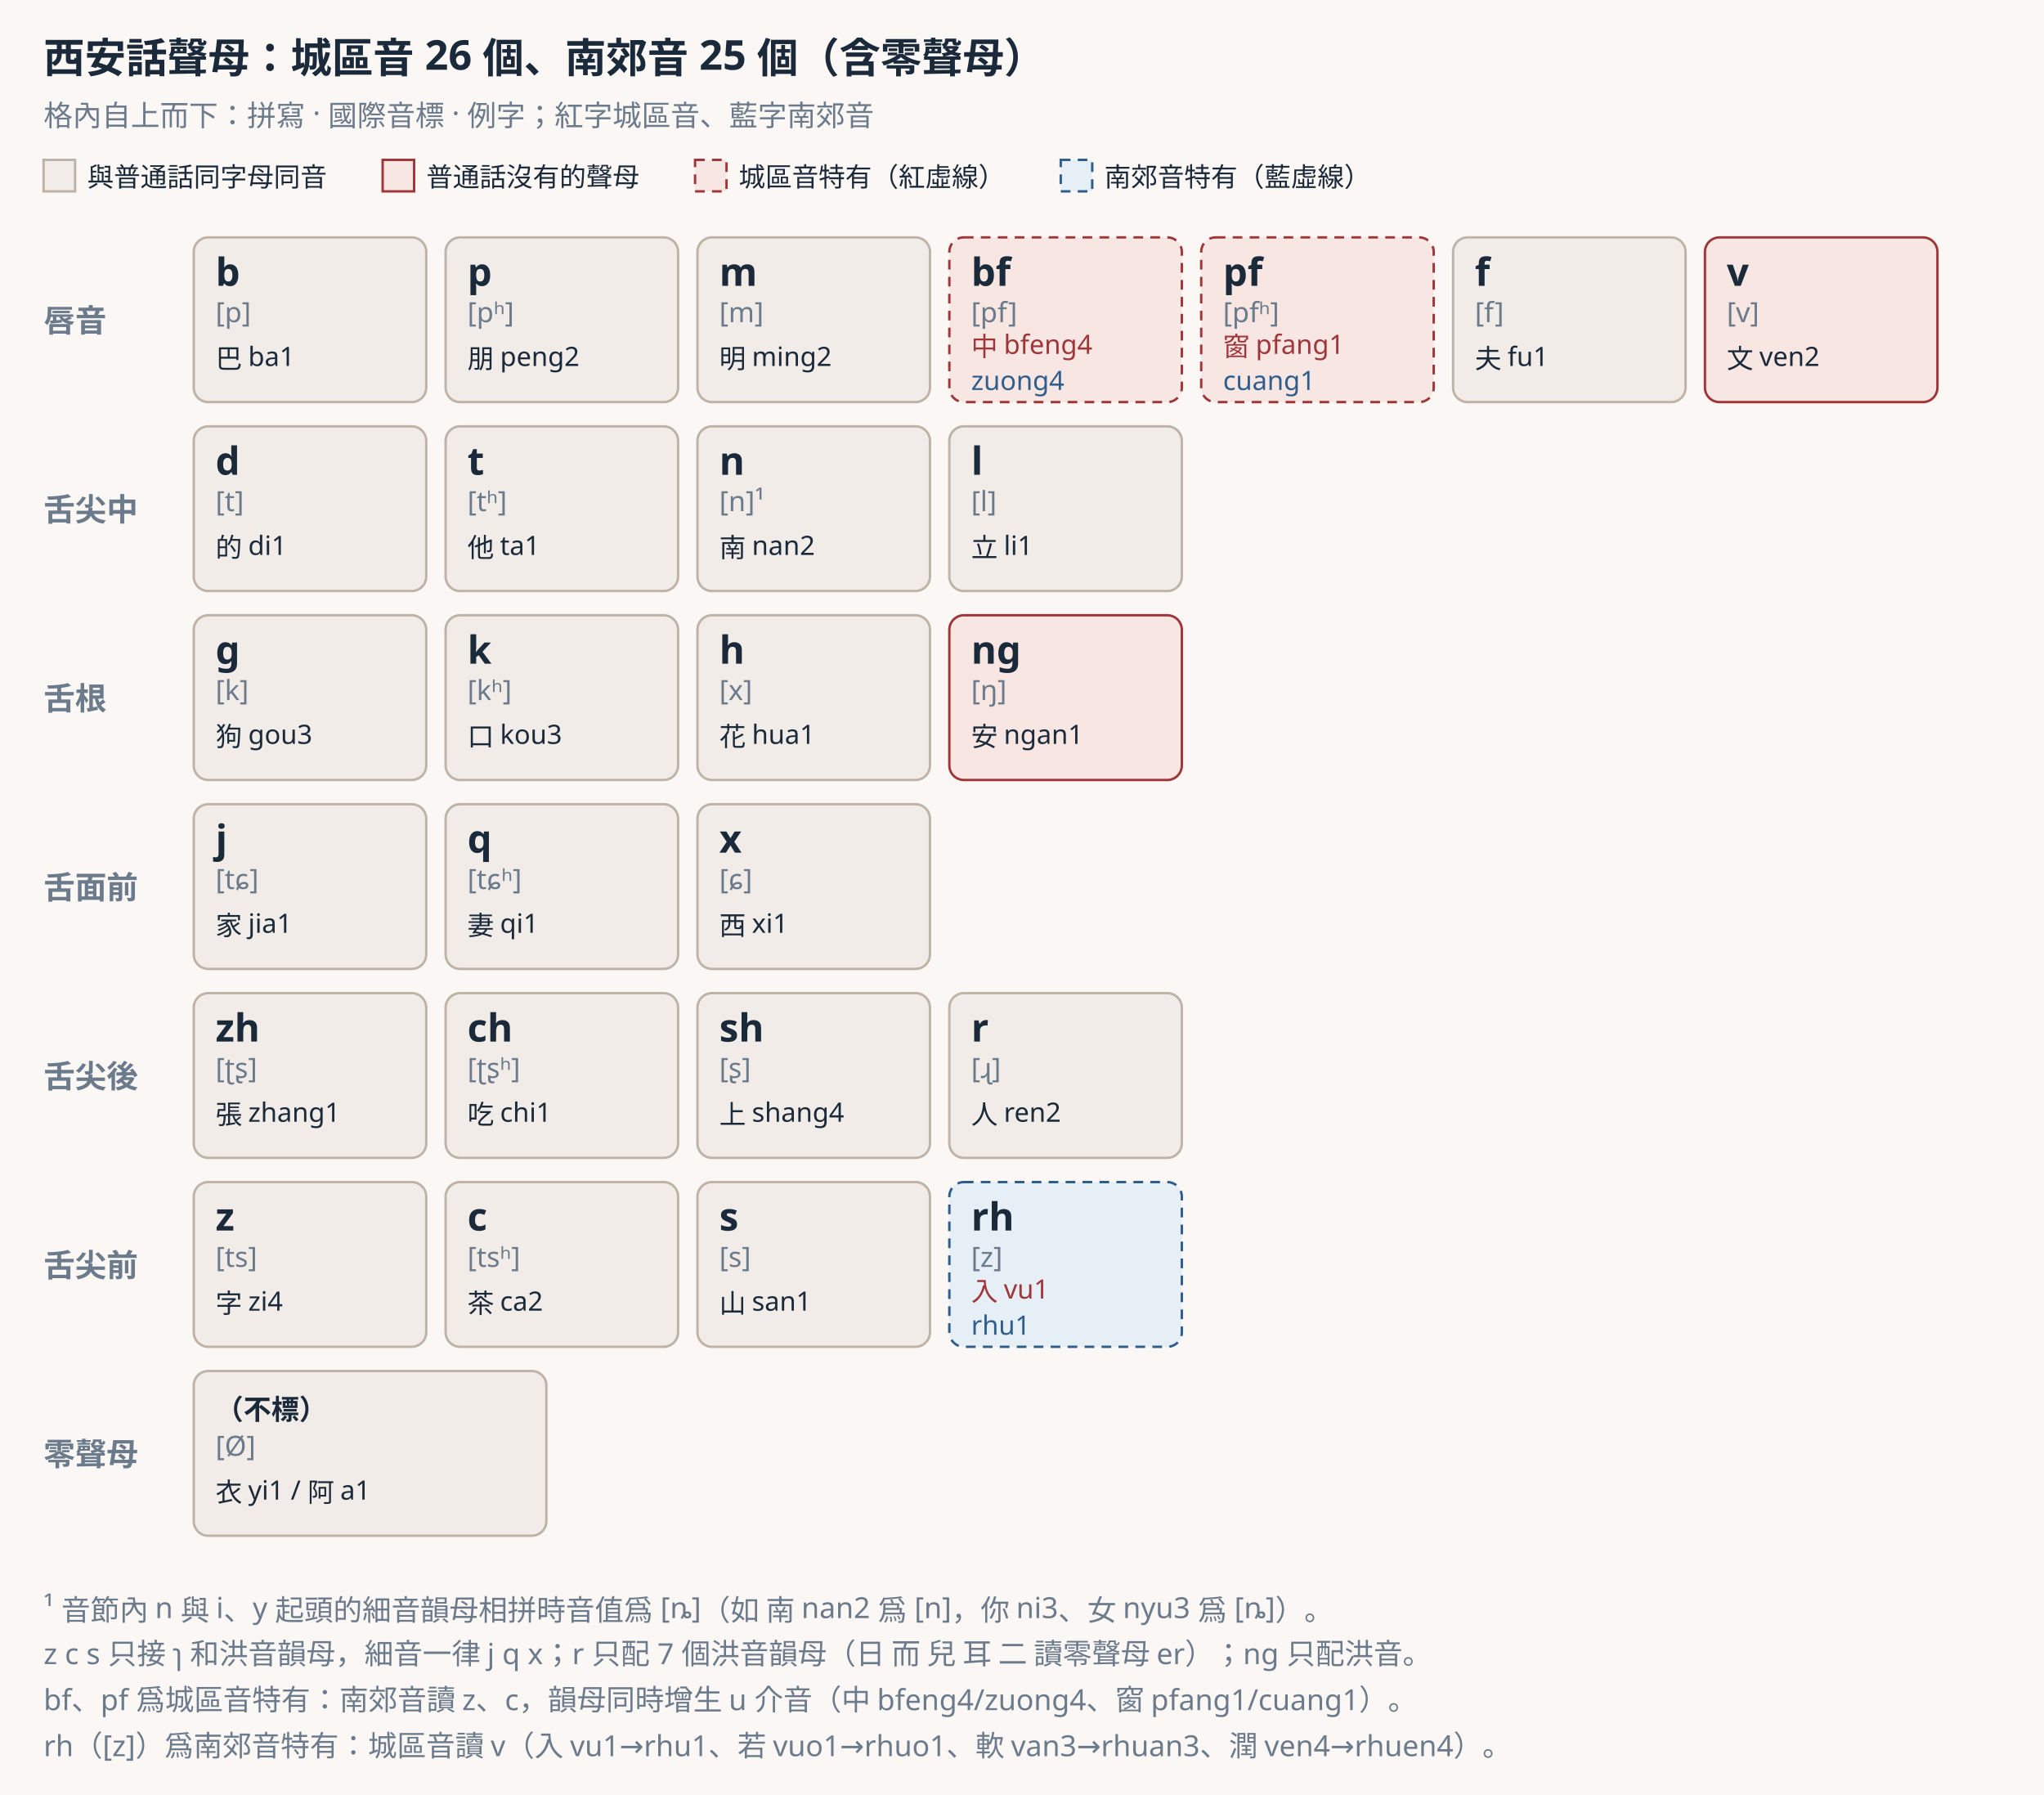
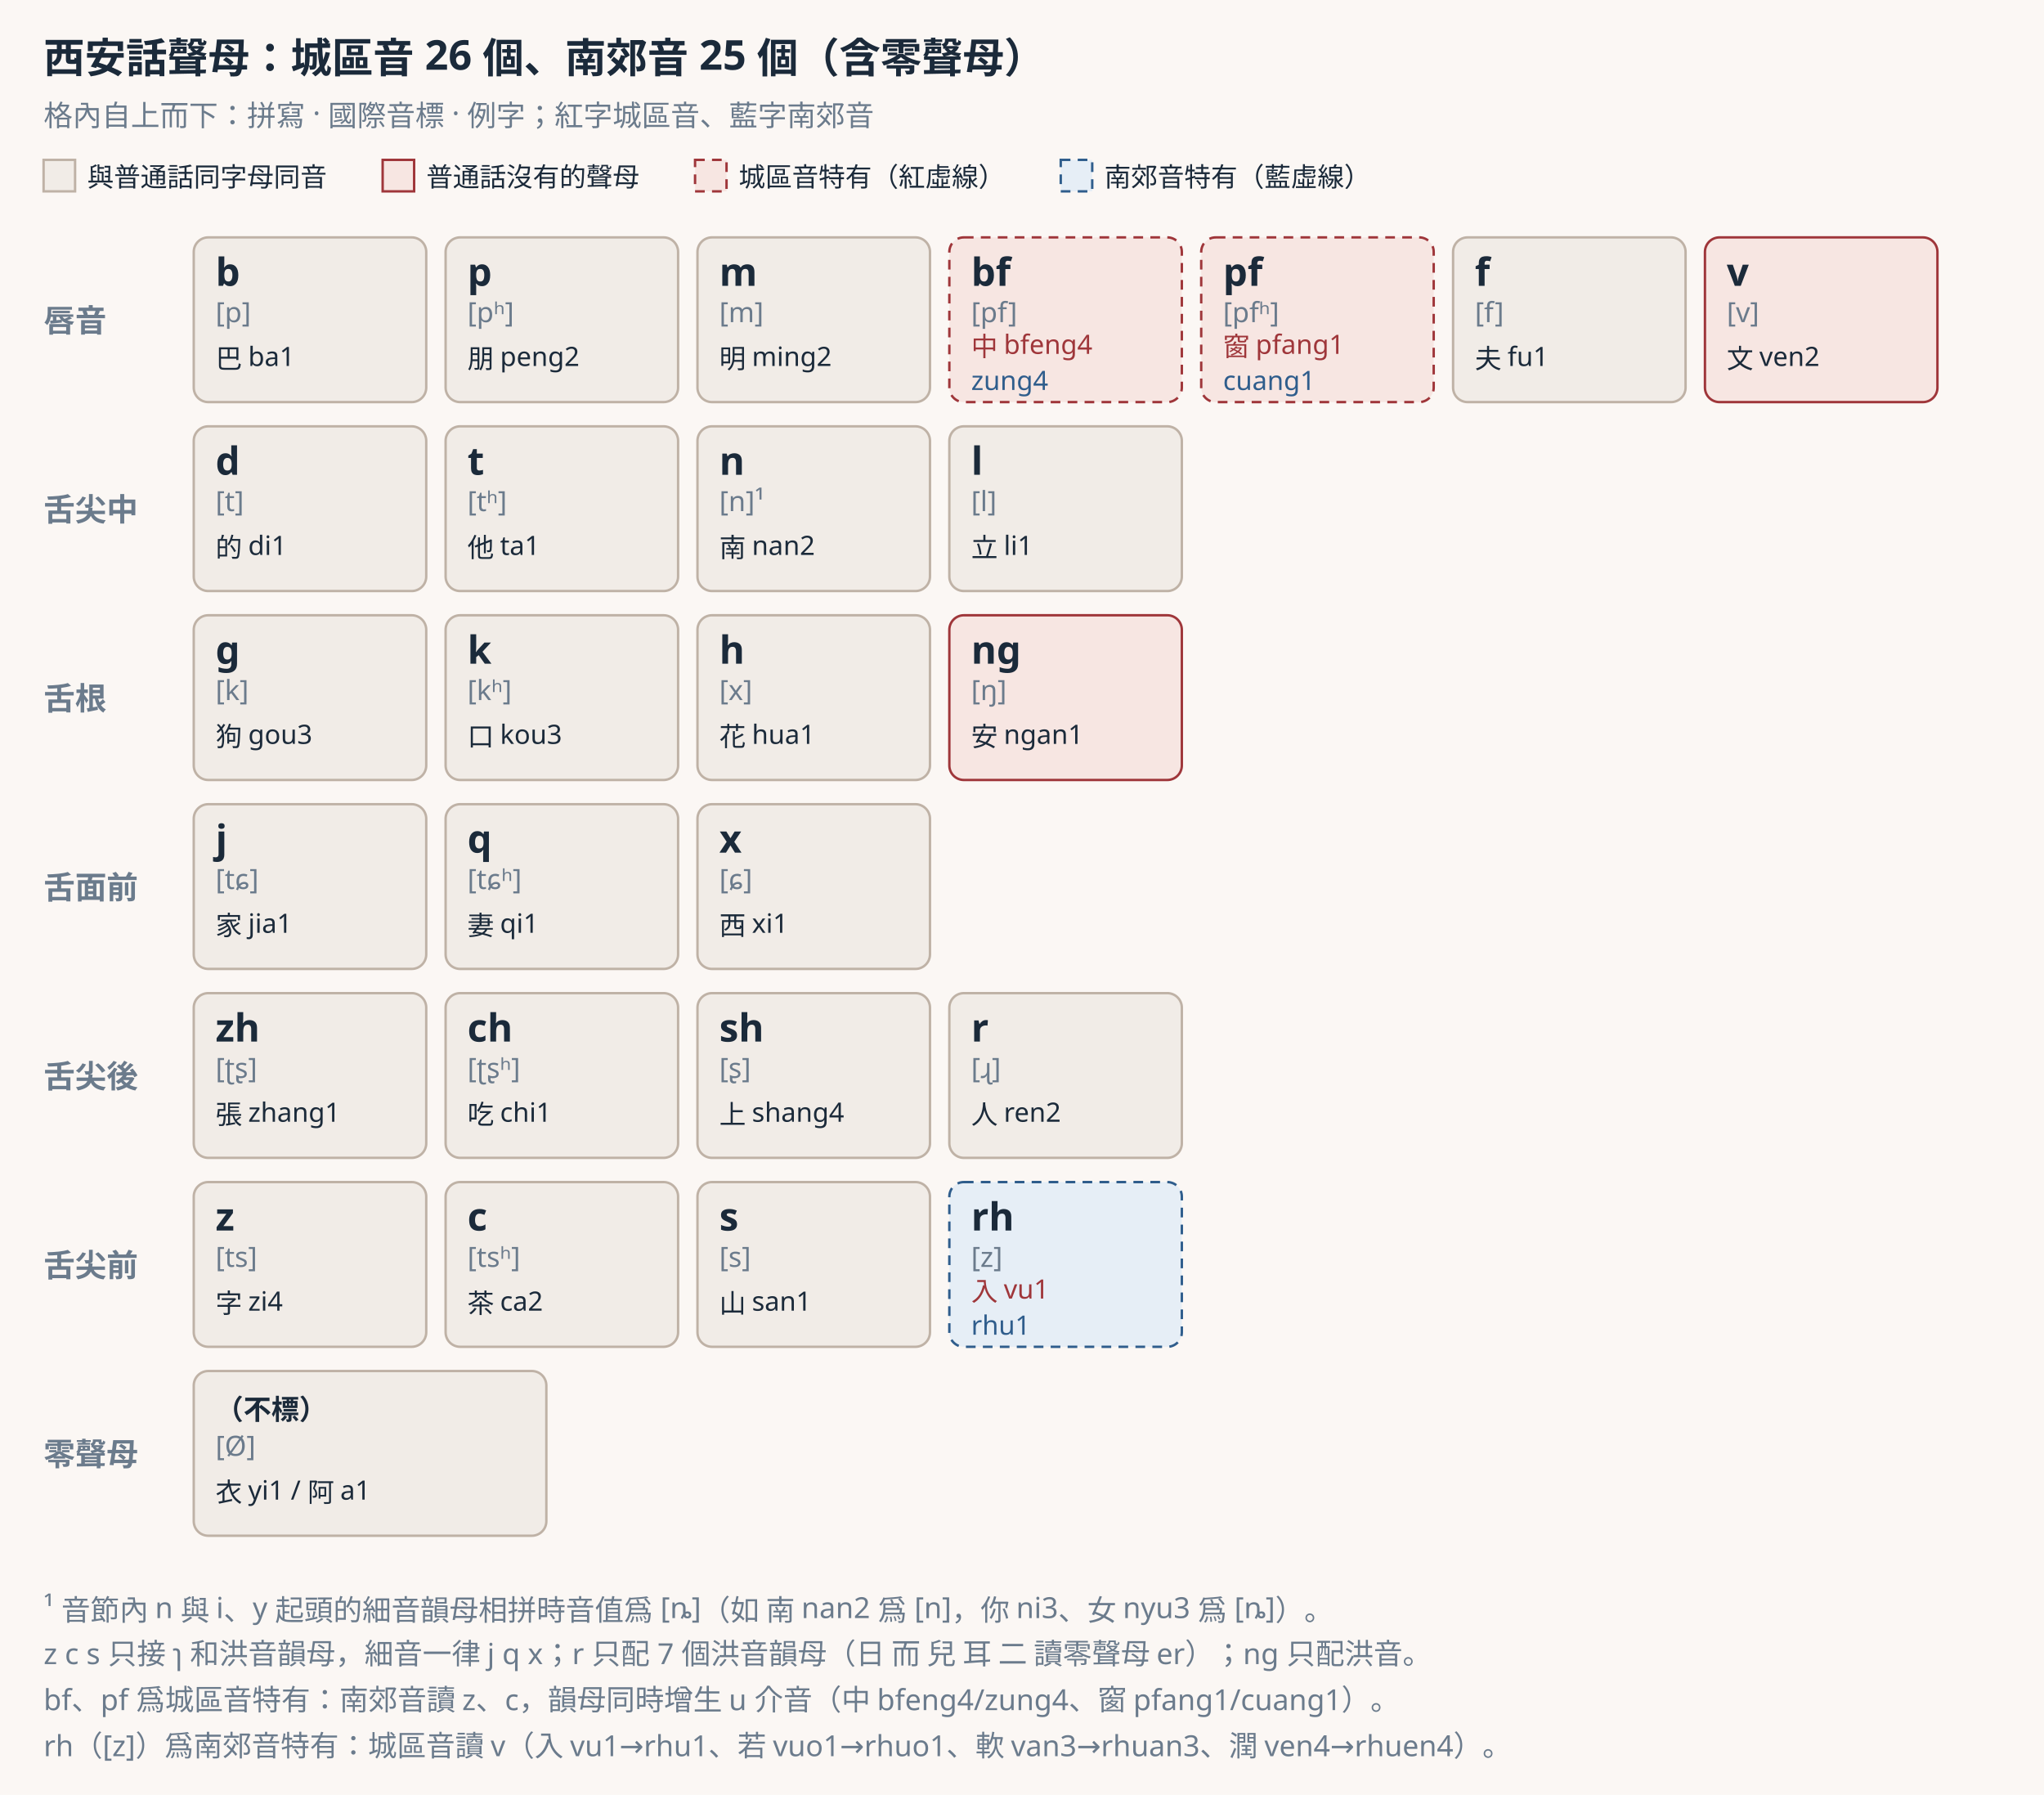
<svg xmlns="http://www.w3.org/2000/svg" width="844" height="741" viewBox="0 0 844 741" font-family="'Noto Sans TC','PingFang TC','Microsoft JhengHei','Noto Sans SC',sans-serif">
  <rect width="844" height="741" fill="#FBF7F4" />
  <text x="18" y="30" font-size="17" fill="#1b2a3a" font-weight="bold" text-anchor="start">西安話聲母：城區音 26 個、南郊音 25 個（含零聲母）</text>
  <text x="18" y="52" font-size="12" fill="#6b7b8c" font-weight="normal" text-anchor="start">格內自上而下：拼寫 · 國際音標 · 例字；紅字城區音、藍字南郊音</text>
  <rect x="18" y="66" width="13" height="13" fill="#f1ece7" stroke="#bfb2a6" />
  <text x="36" y="77" font-size="11" fill="#1b2a3a" font-weight="normal" text-anchor="start">與普通話同字母同音</text>
  <rect x="158" y="66" width="13" height="13" fill="#f7e6e2" stroke="#9f363a" />
  <text x="176" y="77" font-size="11" fill="#1b2a3a" font-weight="normal" text-anchor="start">普通話沒有的聲母</text>
  <rect x="287" y="66" width="13" height="13" fill="#f7e6e2" stroke="#9f363a" stroke-dasharray="4 3" />
  <text x="305" y="77" font-size="11" fill="#1b2a3a" font-weight="normal" text-anchor="start">城區音特有（紅虛線）</text>
  <rect x="438" y="66" width="13" height="13" fill="#e6eef6" stroke="#2f5d8c" stroke-dasharray="4 3" />
  <text x="456" y="77" font-size="11" fill="#1b2a3a" font-weight="normal" text-anchor="start">南郊音特有（藍虛線）</text>
  <text x="18" y="137" font-size="13" fill="#6b7b8c" font-weight="bold" text-anchor="start">唇音</text>
  <rect x="80" y="98" width="96" height="68" rx="6" fill="#f1ece7" stroke="#bfb2a6" />
  <text x="89" y="118" font-size="16" fill="#1b2a3a" font-weight="bold" text-anchor="start">b</text>
  <text x="89" y="133" font-size="11.5" fill="#6b7b8c" font-weight="normal" text-anchor="start">[p]</text>
  <text x="89" y="152" font-size="11" fill="#1b2a3a" font-weight="normal" text-anchor="start">巴 ba1</text>
  <rect x="184" y="98" width="96" height="68" rx="6" fill="#f1ece7" stroke="#bfb2a6" />
  <text x="193" y="118" font-size="16" fill="#1b2a3a" font-weight="bold" text-anchor="start">p</text>
  <text x="193" y="133" font-size="11.5" fill="#6b7b8c" font-weight="normal" text-anchor="start">[pʰ]</text>
  <text x="193" y="152" font-size="11" fill="#1b2a3a" font-weight="normal" text-anchor="start">朋 peng2</text>
  <rect x="288" y="98" width="96" height="68" rx="6" fill="#f1ece7" stroke="#bfb2a6" />
  <text x="297" y="118" font-size="16" fill="#1b2a3a" font-weight="bold" text-anchor="start">m</text>
  <text x="297" y="133" font-size="11.5" fill="#6b7b8c" font-weight="normal" text-anchor="start">[m]</text>
  <text x="297" y="152" font-size="11" fill="#1b2a3a" font-weight="normal" text-anchor="start">明 ming2</text>
  <rect x="392" y="98" width="96" height="68" rx="6" fill="#f7e6e2" stroke="#9f363a" stroke-dasharray="4 3" />
  <text x="401" y="118" font-size="16" fill="#1b2a3a" font-weight="bold" text-anchor="start">bf</text>
  <text x="401" y="133" font-size="11.5" fill="#6b7b8c" font-weight="normal" text-anchor="start">[pf]</text>
  <text x="401" y="147" font-size="11" fill="#9f363a" font-weight="normal" text-anchor="start">中 bfeng4</text>
-   <text x="401" y="161" font-size="11" fill="#2f5d8c" font-weight="normal" text-anchor="start">zuong4</text>
+   <text x="401" y="161" font-size="11" fill="#2f5d8c" font-weight="normal" text-anchor="start">zung4</text>
  <rect x="496" y="98" width="96" height="68" rx="6" fill="#f7e6e2" stroke="#9f363a" stroke-dasharray="4 3" />
  <text x="505" y="118" font-size="16" fill="#1b2a3a" font-weight="bold" text-anchor="start">pf</text>
  <text x="505" y="133" font-size="11.5" fill="#6b7b8c" font-weight="normal" text-anchor="start">[pfʰ]</text>
  <text x="505" y="147" font-size="11" fill="#9f363a" font-weight="normal" text-anchor="start">窗 pfang1</text>
  <text x="505" y="161" font-size="11" fill="#2f5d8c" font-weight="normal" text-anchor="start">cuang1</text>
  <rect x="600" y="98" width="96" height="68" rx="6" fill="#f1ece7" stroke="#bfb2a6" />
  <text x="609" y="118" font-size="16" fill="#1b2a3a" font-weight="bold" text-anchor="start">f</text>
  <text x="609" y="133" font-size="11.5" fill="#6b7b8c" font-weight="normal" text-anchor="start">[f]</text>
  <text x="609" y="152" font-size="11" fill="#1b2a3a" font-weight="normal" text-anchor="start">夫 fu1</text>
  <rect x="704" y="98" width="96" height="68" rx="6" fill="#f7e6e2" stroke="#9f363a" />
  <text x="713" y="118" font-size="16" fill="#1b2a3a" font-weight="bold" text-anchor="start">v</text>
  <text x="713" y="133" font-size="11.5" fill="#6b7b8c" font-weight="normal" text-anchor="start">[v]</text>
  <text x="713" y="152" font-size="11" fill="#1b2a3a" font-weight="normal" text-anchor="start">文 ven2</text>
  <text x="18" y="215" font-size="13" fill="#6b7b8c" font-weight="bold" text-anchor="start">舌尖中</text>
  <rect x="80" y="176" width="96" height="68" rx="6" fill="#f1ece7" stroke="#bfb2a6" />
  <text x="89" y="196" font-size="16" fill="#1b2a3a" font-weight="bold" text-anchor="start">d</text>
  <text x="89" y="211" font-size="11.5" fill="#6b7b8c" font-weight="normal" text-anchor="start">[t]</text>
  <text x="89" y="230" font-size="11" fill="#1b2a3a" font-weight="normal" text-anchor="start">的 di1</text>
  <rect x="184" y="176" width="96" height="68" rx="6" fill="#f1ece7" stroke="#bfb2a6" />
  <text x="193" y="196" font-size="16" fill="#1b2a3a" font-weight="bold" text-anchor="start">t</text>
  <text x="193" y="211" font-size="11.5" fill="#6b7b8c" font-weight="normal" text-anchor="start">[tʰ]</text>
  <text x="193" y="230" font-size="11" fill="#1b2a3a" font-weight="normal" text-anchor="start">他 ta1</text>
  <rect x="288" y="176" width="96" height="68" rx="6" fill="#f1ece7" stroke="#bfb2a6" />
  <text x="297" y="196" font-size="16" fill="#1b2a3a" font-weight="bold" text-anchor="start">n</text>
  <text x="297" y="211" font-size="11.5" fill="#6b7b8c" font-weight="normal" text-anchor="start">[n]¹</text>
  <text x="297" y="230" font-size="11" fill="#1b2a3a" font-weight="normal" text-anchor="start">南 nan2</text>
  <rect x="392" y="176" width="96" height="68" rx="6" fill="#f1ece7" stroke="#bfb2a6" />
  <text x="401" y="196" font-size="16" fill="#1b2a3a" font-weight="bold" text-anchor="start">l</text>
  <text x="401" y="211" font-size="11.5" fill="#6b7b8c" font-weight="normal" text-anchor="start">[l]</text>
  <text x="401" y="230" font-size="11" fill="#1b2a3a" font-weight="normal" text-anchor="start">立 li1</text>
  <text x="18" y="293" font-size="13" fill="#6b7b8c" font-weight="bold" text-anchor="start">舌根</text>
  <rect x="80" y="254" width="96" height="68" rx="6" fill="#f1ece7" stroke="#bfb2a6" />
  <text x="89" y="274" font-size="16" fill="#1b2a3a" font-weight="bold" text-anchor="start">g</text>
  <text x="89" y="289" font-size="11.5" fill="#6b7b8c" font-weight="normal" text-anchor="start">[k]</text>
  <text x="89" y="308" font-size="11" fill="#1b2a3a" font-weight="normal" text-anchor="start">狗 gou3</text>
  <rect x="184" y="254" width="96" height="68" rx="6" fill="#f1ece7" stroke="#bfb2a6" />
  <text x="193" y="274" font-size="16" fill="#1b2a3a" font-weight="bold" text-anchor="start">k</text>
  <text x="193" y="289" font-size="11.5" fill="#6b7b8c" font-weight="normal" text-anchor="start">[kʰ]</text>
  <text x="193" y="308" font-size="11" fill="#1b2a3a" font-weight="normal" text-anchor="start">口 kou3</text>
  <rect x="288" y="254" width="96" height="68" rx="6" fill="#f1ece7" stroke="#bfb2a6" />
  <text x="297" y="274" font-size="16" fill="#1b2a3a" font-weight="bold" text-anchor="start">h</text>
  <text x="297" y="289" font-size="11.5" fill="#6b7b8c" font-weight="normal" text-anchor="start">[x]</text>
  <text x="297" y="308" font-size="11" fill="#1b2a3a" font-weight="normal" text-anchor="start">花 hua1</text>
  <rect x="392" y="254" width="96" height="68" rx="6" fill="#f7e6e2" stroke="#9f363a" />
  <text x="401" y="274" font-size="16" fill="#1b2a3a" font-weight="bold" text-anchor="start">ng</text>
  <text x="401" y="289" font-size="11.5" fill="#6b7b8c" font-weight="normal" text-anchor="start">[ŋ]</text>
  <text x="401" y="308" font-size="11" fill="#1b2a3a" font-weight="normal" text-anchor="start">安 ngan1</text>
  <text x="18" y="371" font-size="13" fill="#6b7b8c" font-weight="bold" text-anchor="start">舌面前</text>
  <rect x="80" y="332" width="96" height="68" rx="6" fill="#f1ece7" stroke="#bfb2a6" />
  <text x="89" y="352" font-size="16" fill="#1b2a3a" font-weight="bold" text-anchor="start">j</text>
  <text x="89" y="367" font-size="11.5" fill="#6b7b8c" font-weight="normal" text-anchor="start">[tɕ]</text>
  <text x="89" y="386" font-size="11" fill="#1b2a3a" font-weight="normal" text-anchor="start">家 jia1</text>
  <rect x="184" y="332" width="96" height="68" rx="6" fill="#f1ece7" stroke="#bfb2a6" />
  <text x="193" y="352" font-size="16" fill="#1b2a3a" font-weight="bold" text-anchor="start">q</text>
  <text x="193" y="367" font-size="11.5" fill="#6b7b8c" font-weight="normal" text-anchor="start">[tɕʰ]</text>
  <text x="193" y="386" font-size="11" fill="#1b2a3a" font-weight="normal" text-anchor="start">妻 qi1</text>
  <rect x="288" y="332" width="96" height="68" rx="6" fill="#f1ece7" stroke="#bfb2a6" />
  <text x="297" y="352" font-size="16" fill="#1b2a3a" font-weight="bold" text-anchor="start">x</text>
  <text x="297" y="367" font-size="11.5" fill="#6b7b8c" font-weight="normal" text-anchor="start">[ɕ]</text>
  <text x="297" y="386" font-size="11" fill="#1b2a3a" font-weight="normal" text-anchor="start">西 xi1</text>
  <text x="18" y="449" font-size="13" fill="#6b7b8c" font-weight="bold" text-anchor="start">舌尖後</text>
  <rect x="80" y="410" width="96" height="68" rx="6" fill="#f1ece7" stroke="#bfb2a6" />
  <text x="89" y="430" font-size="16" fill="#1b2a3a" font-weight="bold" text-anchor="start">zh</text>
  <text x="89" y="445" font-size="11.5" fill="#6b7b8c" font-weight="normal" text-anchor="start">[ʈʂ]</text>
  <text x="89" y="464" font-size="11" fill="#1b2a3a" font-weight="normal" text-anchor="start">張 zhang1</text>
  <rect x="184" y="410" width="96" height="68" rx="6" fill="#f1ece7" stroke="#bfb2a6" />
  <text x="193" y="430" font-size="16" fill="#1b2a3a" font-weight="bold" text-anchor="start">ch</text>
  <text x="193" y="445" font-size="11.5" fill="#6b7b8c" font-weight="normal" text-anchor="start">[ʈʂʰ]</text>
  <text x="193" y="464" font-size="11" fill="#1b2a3a" font-weight="normal" text-anchor="start">吃 chi1</text>
  <rect x="288" y="410" width="96" height="68" rx="6" fill="#f1ece7" stroke="#bfb2a6" />
  <text x="297" y="430" font-size="16" fill="#1b2a3a" font-weight="bold" text-anchor="start">sh</text>
  <text x="297" y="445" font-size="11.5" fill="#6b7b8c" font-weight="normal" text-anchor="start">[ʂ]</text>
  <text x="297" y="464" font-size="11" fill="#1b2a3a" font-weight="normal" text-anchor="start">上 shang4</text>
  <rect x="392" y="410" width="96" height="68" rx="6" fill="#f1ece7" stroke="#bfb2a6" />
  <text x="401" y="430" font-size="16" fill="#1b2a3a" font-weight="bold" text-anchor="start">r</text>
  <text x="401" y="445" font-size="11.5" fill="#6b7b8c" font-weight="normal" text-anchor="start">[ɻ]</text>
  <text x="401" y="464" font-size="11" fill="#1b2a3a" font-weight="normal" text-anchor="start">人 ren2</text>
  <text x="18" y="527" font-size="13" fill="#6b7b8c" font-weight="bold" text-anchor="start">舌尖前</text>
  <rect x="80" y="488" width="96" height="68" rx="6" fill="#f1ece7" stroke="#bfb2a6" />
  <text x="89" y="508" font-size="16" fill="#1b2a3a" font-weight="bold" text-anchor="start">z</text>
  <text x="89" y="523" font-size="11.5" fill="#6b7b8c" font-weight="normal" text-anchor="start">[ts]</text>
  <text x="89" y="542" font-size="11" fill="#1b2a3a" font-weight="normal" text-anchor="start">字 zi4</text>
  <rect x="184" y="488" width="96" height="68" rx="6" fill="#f1ece7" stroke="#bfb2a6" />
  <text x="193" y="508" font-size="16" fill="#1b2a3a" font-weight="bold" text-anchor="start">c</text>
  <text x="193" y="523" font-size="11.5" fill="#6b7b8c" font-weight="normal" text-anchor="start">[tsʰ]</text>
  <text x="193" y="542" font-size="11" fill="#1b2a3a" font-weight="normal" text-anchor="start">茶 ca2</text>
  <rect x="288" y="488" width="96" height="68" rx="6" fill="#f1ece7" stroke="#bfb2a6" />
  <text x="297" y="508" font-size="16" fill="#1b2a3a" font-weight="bold" text-anchor="start">s</text>
  <text x="297" y="523" font-size="11.5" fill="#6b7b8c" font-weight="normal" text-anchor="start">[s]</text>
  <text x="297" y="542" font-size="11" fill="#1b2a3a" font-weight="normal" text-anchor="start">山 san1</text>
  <rect x="392" y="488" width="96" height="68" rx="6" fill="#e6eef6" stroke="#2f5d8c" stroke-dasharray="4 3" />
  <text x="401" y="508" font-size="16" fill="#1b2a3a" font-weight="bold" text-anchor="start">rh</text>
  <text x="401" y="523" font-size="11.5" fill="#6b7b8c" font-weight="normal" text-anchor="start">[z]</text>
  <text x="401" y="537" font-size="11" fill="#9f363a" font-weight="normal" text-anchor="start">入 vu1</text>
  <text x="401" y="551" font-size="11" fill="#2f5d8c" font-weight="normal" text-anchor="start">rhu1</text>
  <text x="18" y="605" font-size="13" fill="#6b7b8c" font-weight="bold" text-anchor="start">零聲母</text>
  <rect x="80" y="566" width="145.6" height="68" rx="6" fill="#f1ece7" stroke="#bfb2a6" />
  <text x="89" y="586" font-size="11.5" fill="#1b2a3a" font-weight="bold" text-anchor="start">（不標）</text>
  <text x="89" y="601" font-size="11.5" fill="#6b7b8c" font-weight="normal" text-anchor="start">[Ø]</text>
  <text x="89" y="620" font-size="11" fill="#1b2a3a" font-weight="normal" text-anchor="start">衣 yi1 / 阿 a1</text>
  <text x="18" y="668" font-size="12" fill="#6b7b8c" font-weight="normal" text-anchor="start">¹ 音節內 n 與 i、y 起頭的細音韻母相拼時音值爲 [ȵ]（如 南 nan2 爲 [n]，你 ni3、女 nyu3 爲 [ȵ]）。</text>
  <text x="18" y="687" font-size="12" fill="#6b7b8c" font-weight="normal" text-anchor="start">z c s 只接 ɿ 和洪音韻母，細音一律 j q x；r 只配 7 個洪音韻母（日 而 兒 耳 二 讀零聲母 er）；ng 只配洪音。</text>
-   <text x="18" y="706" font-size="12" fill="#6b7b8c" font-weight="normal" text-anchor="start">bf、pf 爲城區音特有：南郊音讀 z、c，韻母同時增生 u 介音（中 bfeng4/zuong4、窗 pfang1/cuang1）。</text>
+   <text x="18" y="706" font-size="12" fill="#6b7b8c" font-weight="normal" text-anchor="start">bf、pf 爲城區音特有：南郊音讀 z、c，韻母同時增生 u 介音（中 bfeng4/zung4、窗 pfang1/cuang1）。</text>
  <text x="18" y="725" font-size="12" fill="#6b7b8c" font-weight="normal" text-anchor="start">rh（[z]）爲南郊音特有：城區音讀 v（入 vu1→rhu1、若 vuo1→rhuo1、軟 van3→rhuan3、潤 ven4→rhuen4）。</text>
</svg>
